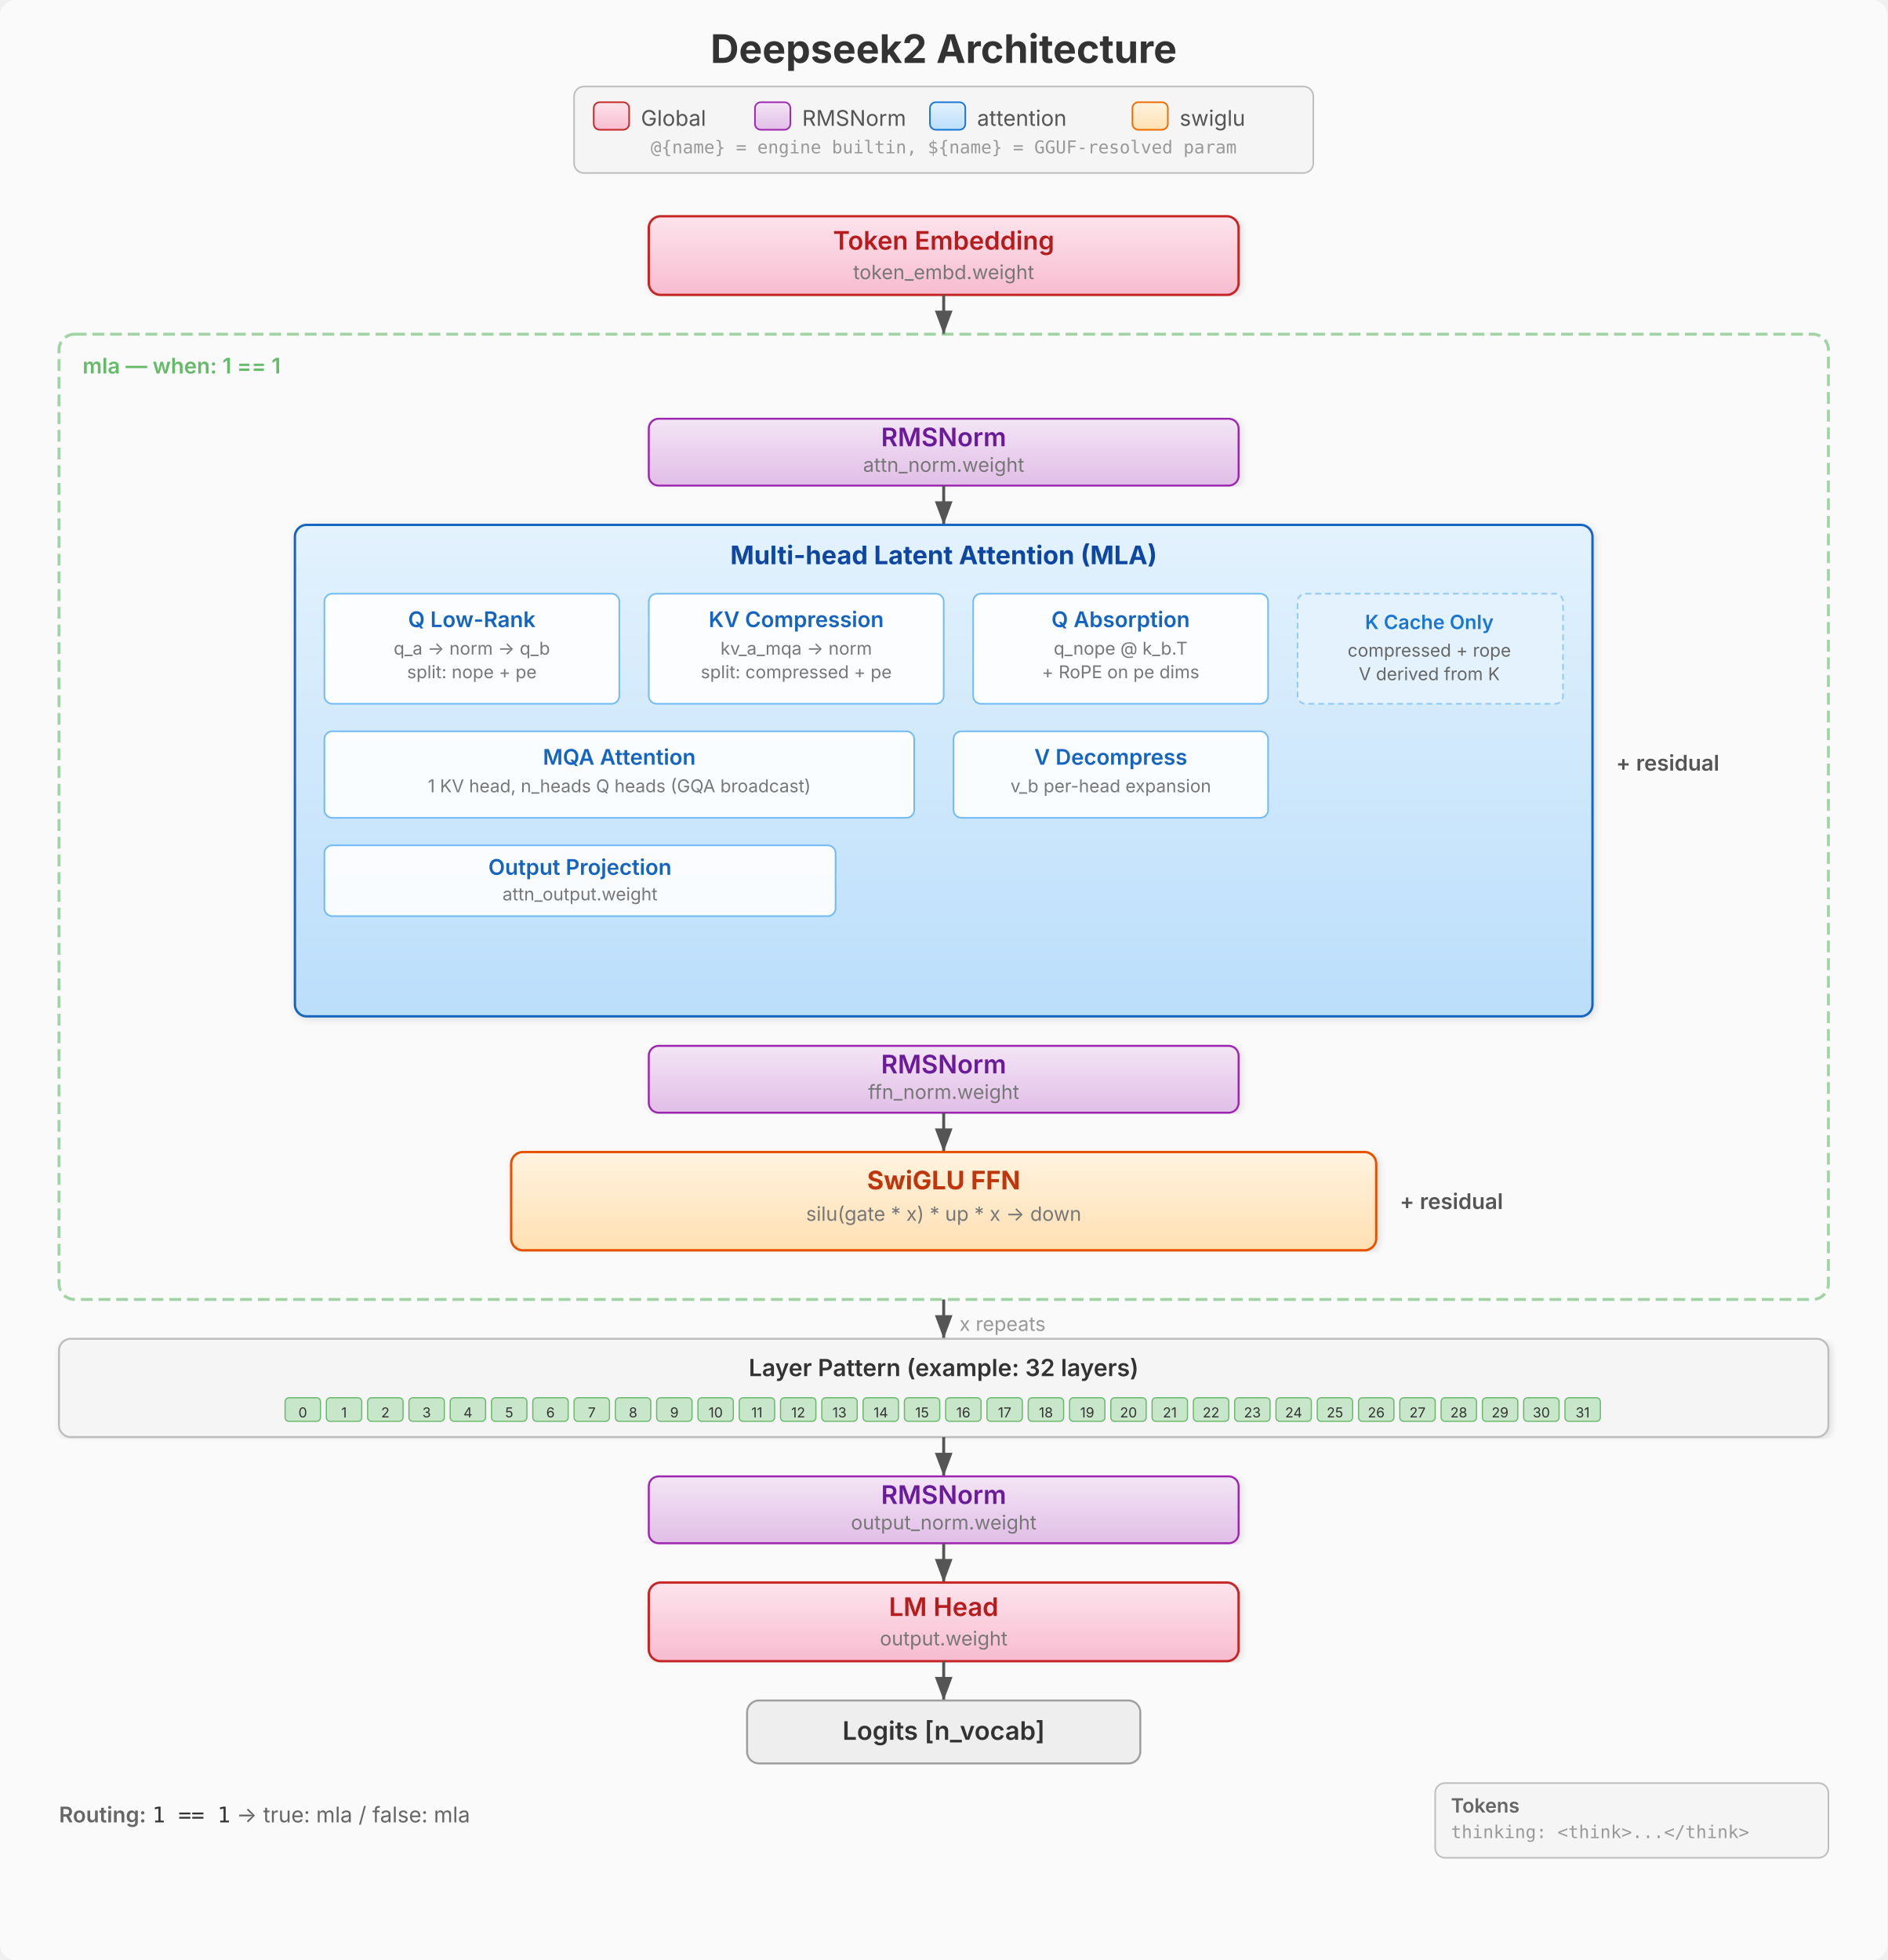
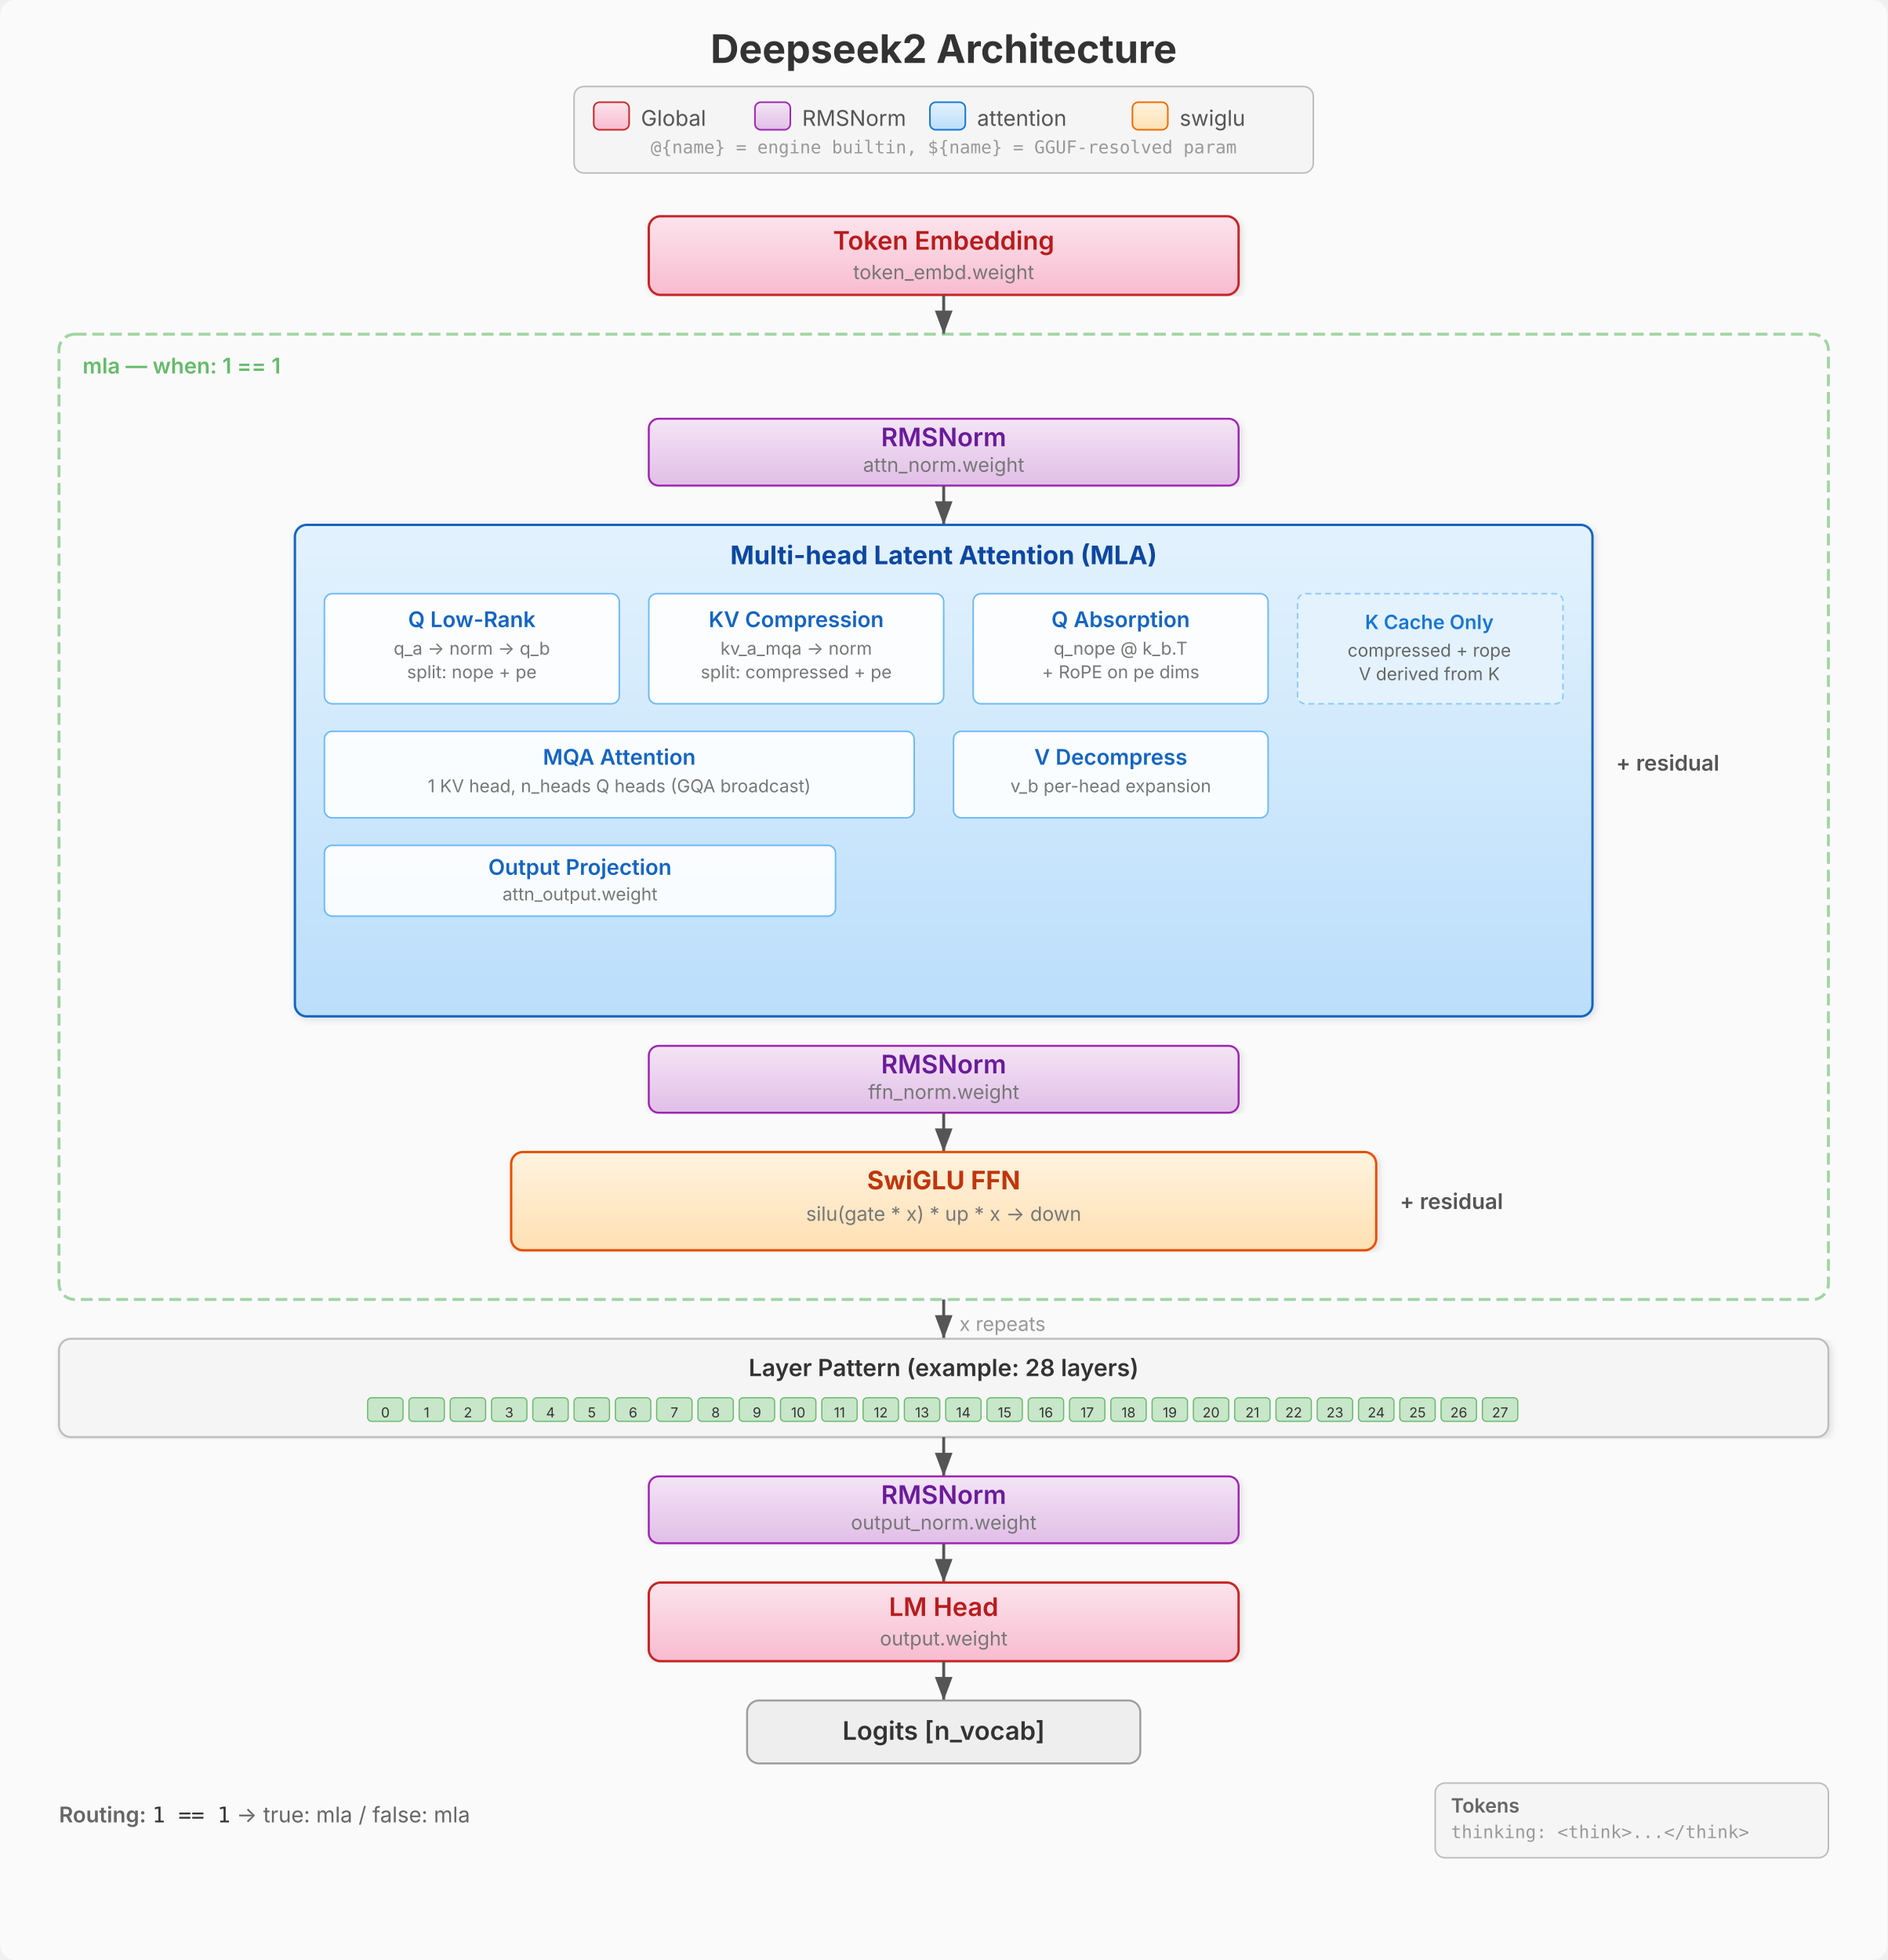
<svg xmlns="http://www.w3.org/2000/svg" viewBox="0 0 960 997" font-family="system-ui, -apple-system, sans-serif" font-size="13">
  <defs>
    <marker id="arrow" markerWidth="8" markerHeight="6" refX="8" refY="3" orient="auto">
      <path d="M0,0 L8,3 L0,6" fill="#555555" />
    </marker>
    <linearGradient id="ssmGrad" x1="0" y1="0" x2="0" y2="1">
      <stop offset="0%" stop-color="#e8f5e9" />
      <stop offset="100%" stop-color="#c8e6c9" />
    </linearGradient>
    <linearGradient id="attnGrad" x1="0" y1="0" x2="0" y2="1">
      <stop offset="0%" stop-color="#e3f2fd" />
      <stop offset="100%" stop-color="#bbdefb" />
    </linearGradient>
    <linearGradient id="swaGrad" x1="0" y1="0" x2="0" y2="1">
      <stop offset="0%" stop-color="#e8f5e9" />
      <stop offset="100%" stop-color="#c8e6c9" />
    </linearGradient>
    <linearGradient id="ffnGrad" x1="0" y1="0" x2="0" y2="1">
      <stop offset="0%" stop-color="#fff3e0" />
      <stop offset="100%" stop-color="#ffe0b2" />
    </linearGradient>
    <linearGradient id="normGrad" x1="0" y1="0" x2="0" y2="1">
      <stop offset="0%" stop-color="#f3e5f5" />
      <stop offset="100%" stop-color="#e1bee7" />
    </linearGradient>
    <linearGradient id="globalGrad" x1="0" y1="0" x2="0" y2="1">
      <stop offset="0%" stop-color="#fce4ec" />
      <stop offset="100%" stop-color="#f8bbd0" />
    </linearGradient>
    <filter id="shadow" x="-2%" y="-2%" width="104%" height="104%">
      <feDropShadow dx="1" dy="1" stdDeviation="2" flood-opacity="0.12" />
    </filter>
    <g id="block_mla">
      <g>
        <rect width="660" height="250" rx="6" fill="url(#attnGrad)" stroke="#1565c0" stroke-width="1.2" filter="url(#shadow)" />
        <text x="330" y="20" text-anchor="middle" font-weight="700" font-size="13" fill="#0d47a1">Multi-head Latent Attention (MLA)</text>
        <g transform="translate(15, 35)">
          <rect width="150" height="56" rx="4" fill="#fff" stroke="#64b5f6" stroke-width="0.8" opacity="0.9" />
          <text x="75" y="17" text-anchor="middle" font-size="11" font-weight="600" fill="#1565c0">Q Low-Rank</text>
          <text x="75" y="31" text-anchor="middle" font-size="9" fill="#777">q_a -&gt; norm -&gt; q_b</text>
          <text x="75" y="43" text-anchor="middle" font-size="9" fill="#777">split: nope + pe</text>
        </g>
        <g transform="translate(180, 35)">
          <rect width="150" height="56" rx="4" fill="#fff" stroke="#64b5f6" stroke-width="0.8" opacity="0.9" />
          <text x="75" y="17" text-anchor="middle" font-size="11" font-weight="600" fill="#1565c0">KV Compression</text>
          <text x="75" y="31" text-anchor="middle" font-size="9" fill="#777">kv_a_mqa -&gt; norm</text>
          <text x="75" y="43" text-anchor="middle" font-size="9" fill="#777">split: compressed + pe</text>
        </g>
        <g transform="translate(345, 35)">
          <rect width="150" height="56" rx="4" fill="#fff" stroke="#64b5f6" stroke-width="0.8" opacity="0.9" />
          <text x="75" y="17" text-anchor="middle" font-size="11" font-weight="600" fill="#1565c0">Q Absorption</text>
          <text x="75" y="31" text-anchor="middle" font-size="9" fill="#777">q_nope @ k_b.T</text>
          <text x="75" y="43" text-anchor="middle" font-size="9" fill="#777">+ RoPE on pe dims</text>
        </g>
        <g transform="translate(15, 105)">
          <rect width="300" height="44" rx="4" fill="#fff" stroke="#64b5f6" stroke-width="0.8" opacity="0.9" />
          <text x="150" y="17" text-anchor="middle" font-size="11" font-weight="600" fill="#1565c0">MQA Attention</text>
          <text x="150" y="31" text-anchor="middle" font-size="9" fill="#777">1 KV head, n_heads Q heads (GQA broadcast)</text>
        </g>
        <g transform="translate(335, 105)">
          <rect width="160" height="44" rx="4" fill="#fff" stroke="#64b5f6" stroke-width="0.8" opacity="0.9" />
          <text x="80" y="17" text-anchor="middle" font-size="11" font-weight="600" fill="#1565c0">V Decompress</text>
          <text x="80" y="31" text-anchor="middle" font-size="9" fill="#777">v_b per-head expansion</text>
        </g>
        <g transform="translate(15, 163)">
          <rect width="260" height="36" rx="4" fill="#fff" stroke="#64b5f6" stroke-width="0.8" opacity="0.9" />
          <text x="130" y="15" text-anchor="middle" font-size="11" font-weight="600" fill="#1565c0">Output Projection</text>
          <text x="130" y="28" text-anchor="middle" font-size="9" fill="#777">attn_output.weight</text>
        </g>
        <g transform="translate(510, 35)">
          <rect width="135" height="56" rx="4" fill="#e3f2fd" stroke="#90caf9" stroke-width="0.8" stroke-dasharray="3,2" />
          <text x="67" y="18" text-anchor="middle" font-size="10" font-weight="600" fill="#1976d2">K Cache Only</text>
          <text x="67" y="32" text-anchor="middle" font-size="9" fill="#666">compressed + rope</text>
          <text x="67" y="44" text-anchor="middle" font-size="9" fill="#666">V derived from K</text>
        </g>
      </g>
    </g>
    <g id="block_swiglu">
      <g>
        <rect width="440" height="50" rx="6" fill="url(#ffnGrad)" stroke="#e65100" stroke-width="1.2" filter="url(#shadow)" />
        <text x="220" y="19" text-anchor="middle" font-weight="700" font-size="13" fill="#bf360c">SwiGLU FFN</text>
        <text x="220" y="35" text-anchor="middle" font-size="10" fill="#777">silu(gate * x) * up * x -&gt; down</text>
      </g>
    </g>
  </defs>
  <rect width="960" height="997" fill="#fafafa" rx="8" />
  <text x="480" y="32" text-anchor="middle" font-size="20" font-weight="bold" fill="#333333">Deepseek2 Architecture</text>
  <rect x="292" y="44" width="376" height="44" rx="5" fill="#f5f5f5" stroke="#bdbdbd" stroke-width="0.8" />
  <g transform="translate(302, 52)">
    <rect x="0" width="18" height="14" rx="3" fill="url(#globalGrad)" stroke="#C62828" stroke-width="0.8" />
    <text x="24" y="12" font-size="11" fill="#555555">Global</text>
    <rect x="82" width="18" height="14" rx="3" fill="url(#normGrad)" stroke="#9C27B0" stroke-width="0.8" />
    <text x="106" y="12" font-size="11" fill="#555555">RMSNorm</text>
    <rect x="171" width="18" height="14" rx="3" fill="url(#attnGrad)" stroke="#1976D2" stroke-width="0.8" />
    <text x="195" y="12" font-size="11" fill="#555555">attention</text>
    <rect x="274" width="18" height="14" rx="3" fill="url(#ffnGrad)" stroke="#EF6C00" stroke-width="0.8" />
    <text x="298" y="12" font-size="11" fill="#555555">swiglu</text>
  </g>
  <text x="480" y="78" text-anchor="middle" font-size="9" fill="#999999" font-family="monospace">@{name} = engine builtin, ${name} = GGUF-resolved param</text>
  <g transform="translate(330, 110)">
    <rect width="300" height="40" rx="6" fill="url(#globalGrad)" stroke="#C62828" stroke-width="1.2" filter="url(#shadow)" />
    <text x="150" y="17" text-anchor="middle" font-weight="600" fill="#b71c1c">Token Embedding</text>
    <text x="150" y="32" text-anchor="middle" font-size="10" fill="#777777">token_embd.weight</text>
  </g>
  <line x1="480" y1="150" x2="480" y2="170" stroke="#555555" stroke-width="1.5" marker-end="url(#arrow)" />
  <rect x="30" y="170" width="900" height="491" rx="8" fill="none" stroke="#66BB6A" stroke-width="1.5" stroke-dasharray="6,3" opacity="0.6" />
  <text x="42" y="190" font-size="11" font-weight="600" fill="#66BB6A">mla — when: 1 == 1</text>
  <g transform="translate(330, 213)">
    <rect width="300" height="34" rx="5" fill="url(#normGrad)" stroke="#9C27B0" stroke-width="1" filter="url(#shadow)" />
    <text x="150" y="14" text-anchor="middle" font-weight="600" fill="#6a1b9a">RMSNorm</text>
    <text x="150" y="27" text-anchor="middle" font-size="10" fill="#777777">attn_norm.weight</text>
  </g>
  <line x1="480" y1="247" x2="480" y2="267" stroke="#555555" stroke-width="1.5" marker-end="url(#arrow)" />
  <use href="#block_mla" transform="translate(150, 267)" />
  <text x="822" y="392" font-size="11" fill="#555555" font-weight="600">+ residual</text>
  <g transform="translate(330, 532)">
    <rect width="300" height="34" rx="5" fill="url(#normGrad)" stroke="#9C27B0" stroke-width="1" filter="url(#shadow)" />
    <text x="150" y="14" text-anchor="middle" font-weight="600" fill="#6a1b9a">RMSNorm</text>
    <text x="150" y="27" text-anchor="middle" font-size="10" fill="#777777">ffn_norm.weight</text>
  </g>
  <line x1="480" y1="566" x2="480" y2="586" stroke="#555555" stroke-width="1.5" marker-end="url(#arrow)" />
  <use href="#block_swiglu" transform="translate(260, 586)" />
  <text x="712" y="615" font-size="11" fill="#555555" font-weight="600">+ residual</text>
  <line x1="480" y1="661" x2="480" y2="681" stroke="#555555" stroke-width="1.5" marker-end="url(#arrow)" />
  <text x="488" y="677" font-size="10" fill="#999999">x repeats</text>
  <g transform="translate(30, 681)">
    <rect width="900" height="50" rx="6" fill="#f5f5f5" stroke="#bdbdbd" stroke-width="1" filter="url(#shadow)" />
-     <text x="450" y="19" text-anchor="middle" font-size="12" font-weight="600" fill="#333333">Layer Pattern (example: 32 layers)</text>
-     <g transform="translate(115, 30)">
+     <text x="450" y="19" text-anchor="middle" font-size="12" font-weight="600" fill="#333333">Layer Pattern (example: 28 layers)</text>
+     <g transform="translate(157, 30)">
      <rect x="0" width="18" height="12" rx="2" fill="#c8e6c9" stroke="#66BB6A" stroke-width="0.6" />
      <text x="9" y="10" text-anchor="middle" font-size="7" fill="#333333">0</text>
      <rect x="21" width="18" height="12" rx="2" fill="#c8e6c9" stroke="#66BB6A" stroke-width="0.6" />
      <text x="30" y="10" text-anchor="middle" font-size="7" fill="#333333">1</text>
      <rect x="42" width="18" height="12" rx="2" fill="#c8e6c9" stroke="#66BB6A" stroke-width="0.6" />
      <text x="51" y="10" text-anchor="middle" font-size="7" fill="#333333">2</text>
      <rect x="63" width="18" height="12" rx="2" fill="#c8e6c9" stroke="#66BB6A" stroke-width="0.6" />
      <text x="72" y="10" text-anchor="middle" font-size="7" fill="#333333">3</text>
      <rect x="84" width="18" height="12" rx="2" fill="#c8e6c9" stroke="#66BB6A" stroke-width="0.6" />
      <text x="93" y="10" text-anchor="middle" font-size="7" fill="#333333">4</text>
      <rect x="105" width="18" height="12" rx="2" fill="#c8e6c9" stroke="#66BB6A" stroke-width="0.6" />
      <text x="114" y="10" text-anchor="middle" font-size="7" fill="#333333">5</text>
      <rect x="126" width="18" height="12" rx="2" fill="#c8e6c9" stroke="#66BB6A" stroke-width="0.6" />
      <text x="135" y="10" text-anchor="middle" font-size="7" fill="#333333">6</text>
      <rect x="147" width="18" height="12" rx="2" fill="#c8e6c9" stroke="#66BB6A" stroke-width="0.6" />
      <text x="156" y="10" text-anchor="middle" font-size="7" fill="#333333">7</text>
      <rect x="168" width="18" height="12" rx="2" fill="#c8e6c9" stroke="#66BB6A" stroke-width="0.6" />
      <text x="177" y="10" text-anchor="middle" font-size="7" fill="#333333">8</text>
      <rect x="189" width="18" height="12" rx="2" fill="#c8e6c9" stroke="#66BB6A" stroke-width="0.6" />
      <text x="198" y="10" text-anchor="middle" font-size="7" fill="#333333">9</text>
      <rect x="210" width="18" height="12" rx="2" fill="#c8e6c9" stroke="#66BB6A" stroke-width="0.6" />
      <text x="219" y="10" text-anchor="middle" font-size="7" fill="#333333">10</text>
      <rect x="231" width="18" height="12" rx="2" fill="#c8e6c9" stroke="#66BB6A" stroke-width="0.6" />
      <text x="240" y="10" text-anchor="middle" font-size="7" fill="#333333">11</text>
      <rect x="252" width="18" height="12" rx="2" fill="#c8e6c9" stroke="#66BB6A" stroke-width="0.6" />
      <text x="261" y="10" text-anchor="middle" font-size="7" fill="#333333">12</text>
      <rect x="273" width="18" height="12" rx="2" fill="#c8e6c9" stroke="#66BB6A" stroke-width="0.6" />
      <text x="282" y="10" text-anchor="middle" font-size="7" fill="#333333">13</text>
      <rect x="294" width="18" height="12" rx="2" fill="#c8e6c9" stroke="#66BB6A" stroke-width="0.6" />
      <text x="303" y="10" text-anchor="middle" font-size="7" fill="#333333">14</text>
      <rect x="315" width="18" height="12" rx="2" fill="#c8e6c9" stroke="#66BB6A" stroke-width="0.6" />
      <text x="324" y="10" text-anchor="middle" font-size="7" fill="#333333">15</text>
      <rect x="336" width="18" height="12" rx="2" fill="#c8e6c9" stroke="#66BB6A" stroke-width="0.6" />
      <text x="345" y="10" text-anchor="middle" font-size="7" fill="#333333">16</text>
      <rect x="357" width="18" height="12" rx="2" fill="#c8e6c9" stroke="#66BB6A" stroke-width="0.6" />
      <text x="366" y="10" text-anchor="middle" font-size="7" fill="#333333">17</text>
      <rect x="378" width="18" height="12" rx="2" fill="#c8e6c9" stroke="#66BB6A" stroke-width="0.6" />
      <text x="387" y="10" text-anchor="middle" font-size="7" fill="#333333">18</text>
      <rect x="399" width="18" height="12" rx="2" fill="#c8e6c9" stroke="#66BB6A" stroke-width="0.6" />
      <text x="408" y="10" text-anchor="middle" font-size="7" fill="#333333">19</text>
      <rect x="420" width="18" height="12" rx="2" fill="#c8e6c9" stroke="#66BB6A" stroke-width="0.6" />
      <text x="429" y="10" text-anchor="middle" font-size="7" fill="#333333">20</text>
      <rect x="441" width="18" height="12" rx="2" fill="#c8e6c9" stroke="#66BB6A" stroke-width="0.6" />
      <text x="450" y="10" text-anchor="middle" font-size="7" fill="#333333">21</text>
      <rect x="462" width="18" height="12" rx="2" fill="#c8e6c9" stroke="#66BB6A" stroke-width="0.6" />
      <text x="471" y="10" text-anchor="middle" font-size="7" fill="#333333">22</text>
      <rect x="483" width="18" height="12" rx="2" fill="#c8e6c9" stroke="#66BB6A" stroke-width="0.6" />
      <text x="492" y="10" text-anchor="middle" font-size="7" fill="#333333">23</text>
      <rect x="504" width="18" height="12" rx="2" fill="#c8e6c9" stroke="#66BB6A" stroke-width="0.6" />
      <text x="513" y="10" text-anchor="middle" font-size="7" fill="#333333">24</text>
      <rect x="525" width="18" height="12" rx="2" fill="#c8e6c9" stroke="#66BB6A" stroke-width="0.6" />
      <text x="534" y="10" text-anchor="middle" font-size="7" fill="#333333">25</text>
      <rect x="546" width="18" height="12" rx="2" fill="#c8e6c9" stroke="#66BB6A" stroke-width="0.6" />
      <text x="555" y="10" text-anchor="middle" font-size="7" fill="#333333">26</text>
      <rect x="567" width="18" height="12" rx="2" fill="#c8e6c9" stroke="#66BB6A" stroke-width="0.6" />
      <text x="576" y="10" text-anchor="middle" font-size="7" fill="#333333">27</text>
-       <rect x="588" width="18" height="12" rx="2" fill="#c8e6c9" stroke="#66BB6A" stroke-width="0.6" />
-       <text x="597" y="10" text-anchor="middle" font-size="7" fill="#333333">28</text>
-       <rect x="609" width="18" height="12" rx="2" fill="#c8e6c9" stroke="#66BB6A" stroke-width="0.6" />
-       <text x="618" y="10" text-anchor="middle" font-size="7" fill="#333333">29</text>
-       <rect x="630" width="18" height="12" rx="2" fill="#c8e6c9" stroke="#66BB6A" stroke-width="0.6" />
-       <text x="639" y="10" text-anchor="middle" font-size="7" fill="#333333">30</text>
-       <rect x="651" width="18" height="12" rx="2" fill="#c8e6c9" stroke="#66BB6A" stroke-width="0.6" />
-       <text x="660" y="10" text-anchor="middle" font-size="7" fill="#333333">31</text>
    </g>
  </g>
  <line x1="480" y1="731" x2="480" y2="751" stroke="#555555" stroke-width="1.5" marker-end="url(#arrow)" />
  <g transform="translate(330, 751)">
    <rect width="300" height="34" rx="5" fill="url(#normGrad)" stroke="#9C27B0" stroke-width="1" filter="url(#shadow)" />
    <text x="150" y="14" text-anchor="middle" font-weight="600" fill="#6a1b9a">RMSNorm</text>
    <text x="150" y="27" text-anchor="middle" font-size="10" fill="#777777">output_norm.weight</text>
  </g>
  <line x1="480" y1="785" x2="480" y2="805" stroke="#555555" stroke-width="1.5" marker-end="url(#arrow)" />
  <g transform="translate(330, 805)">
    <rect width="300" height="40" rx="6" fill="url(#globalGrad)" stroke="#C62828" stroke-width="1.2" filter="url(#shadow)" />
    <text x="150" y="17" text-anchor="middle" font-weight="600" fill="#b71c1c">LM Head</text>
    <text x="150" y="32" text-anchor="middle" font-size="10" fill="#777777">output.weight</text>
  </g>
  <line x1="480" y1="845" x2="480" y2="865" stroke="#555555" stroke-width="1.5" marker-end="url(#arrow)" />
  <g transform="translate(380, 865)">
    <rect width="200" height="32" rx="6" fill="#eeeeee" stroke="#9e9e9e" stroke-width="1" />
    <text x="100" y="20" text-anchor="middle" font-weight="600" fill="#333333">Logits [n_vocab]</text>
  </g>
  <text x="30" y="927" font-size="11" fill="#666666">
    <tspan font-weight="600">Routing:</tspan>
    <tspan font-family="monospace" fill="#333333">1 == 1</tspan> -&gt; true: mla / false: mla</text>
  <rect x="730" y="907" width="200" height="38" rx="5" fill="#f5f5f5" stroke="#bdbdbd" stroke-width="0.8" />
  <text x="738" y="922" font-size="10" font-weight="600" fill="#666666">Tokens</text>
  <text x="738" y="935" font-size="9" fill="#999999" font-family="monospace">thinking: &lt;think&gt;...&lt;/think&gt;</text>
</svg>
